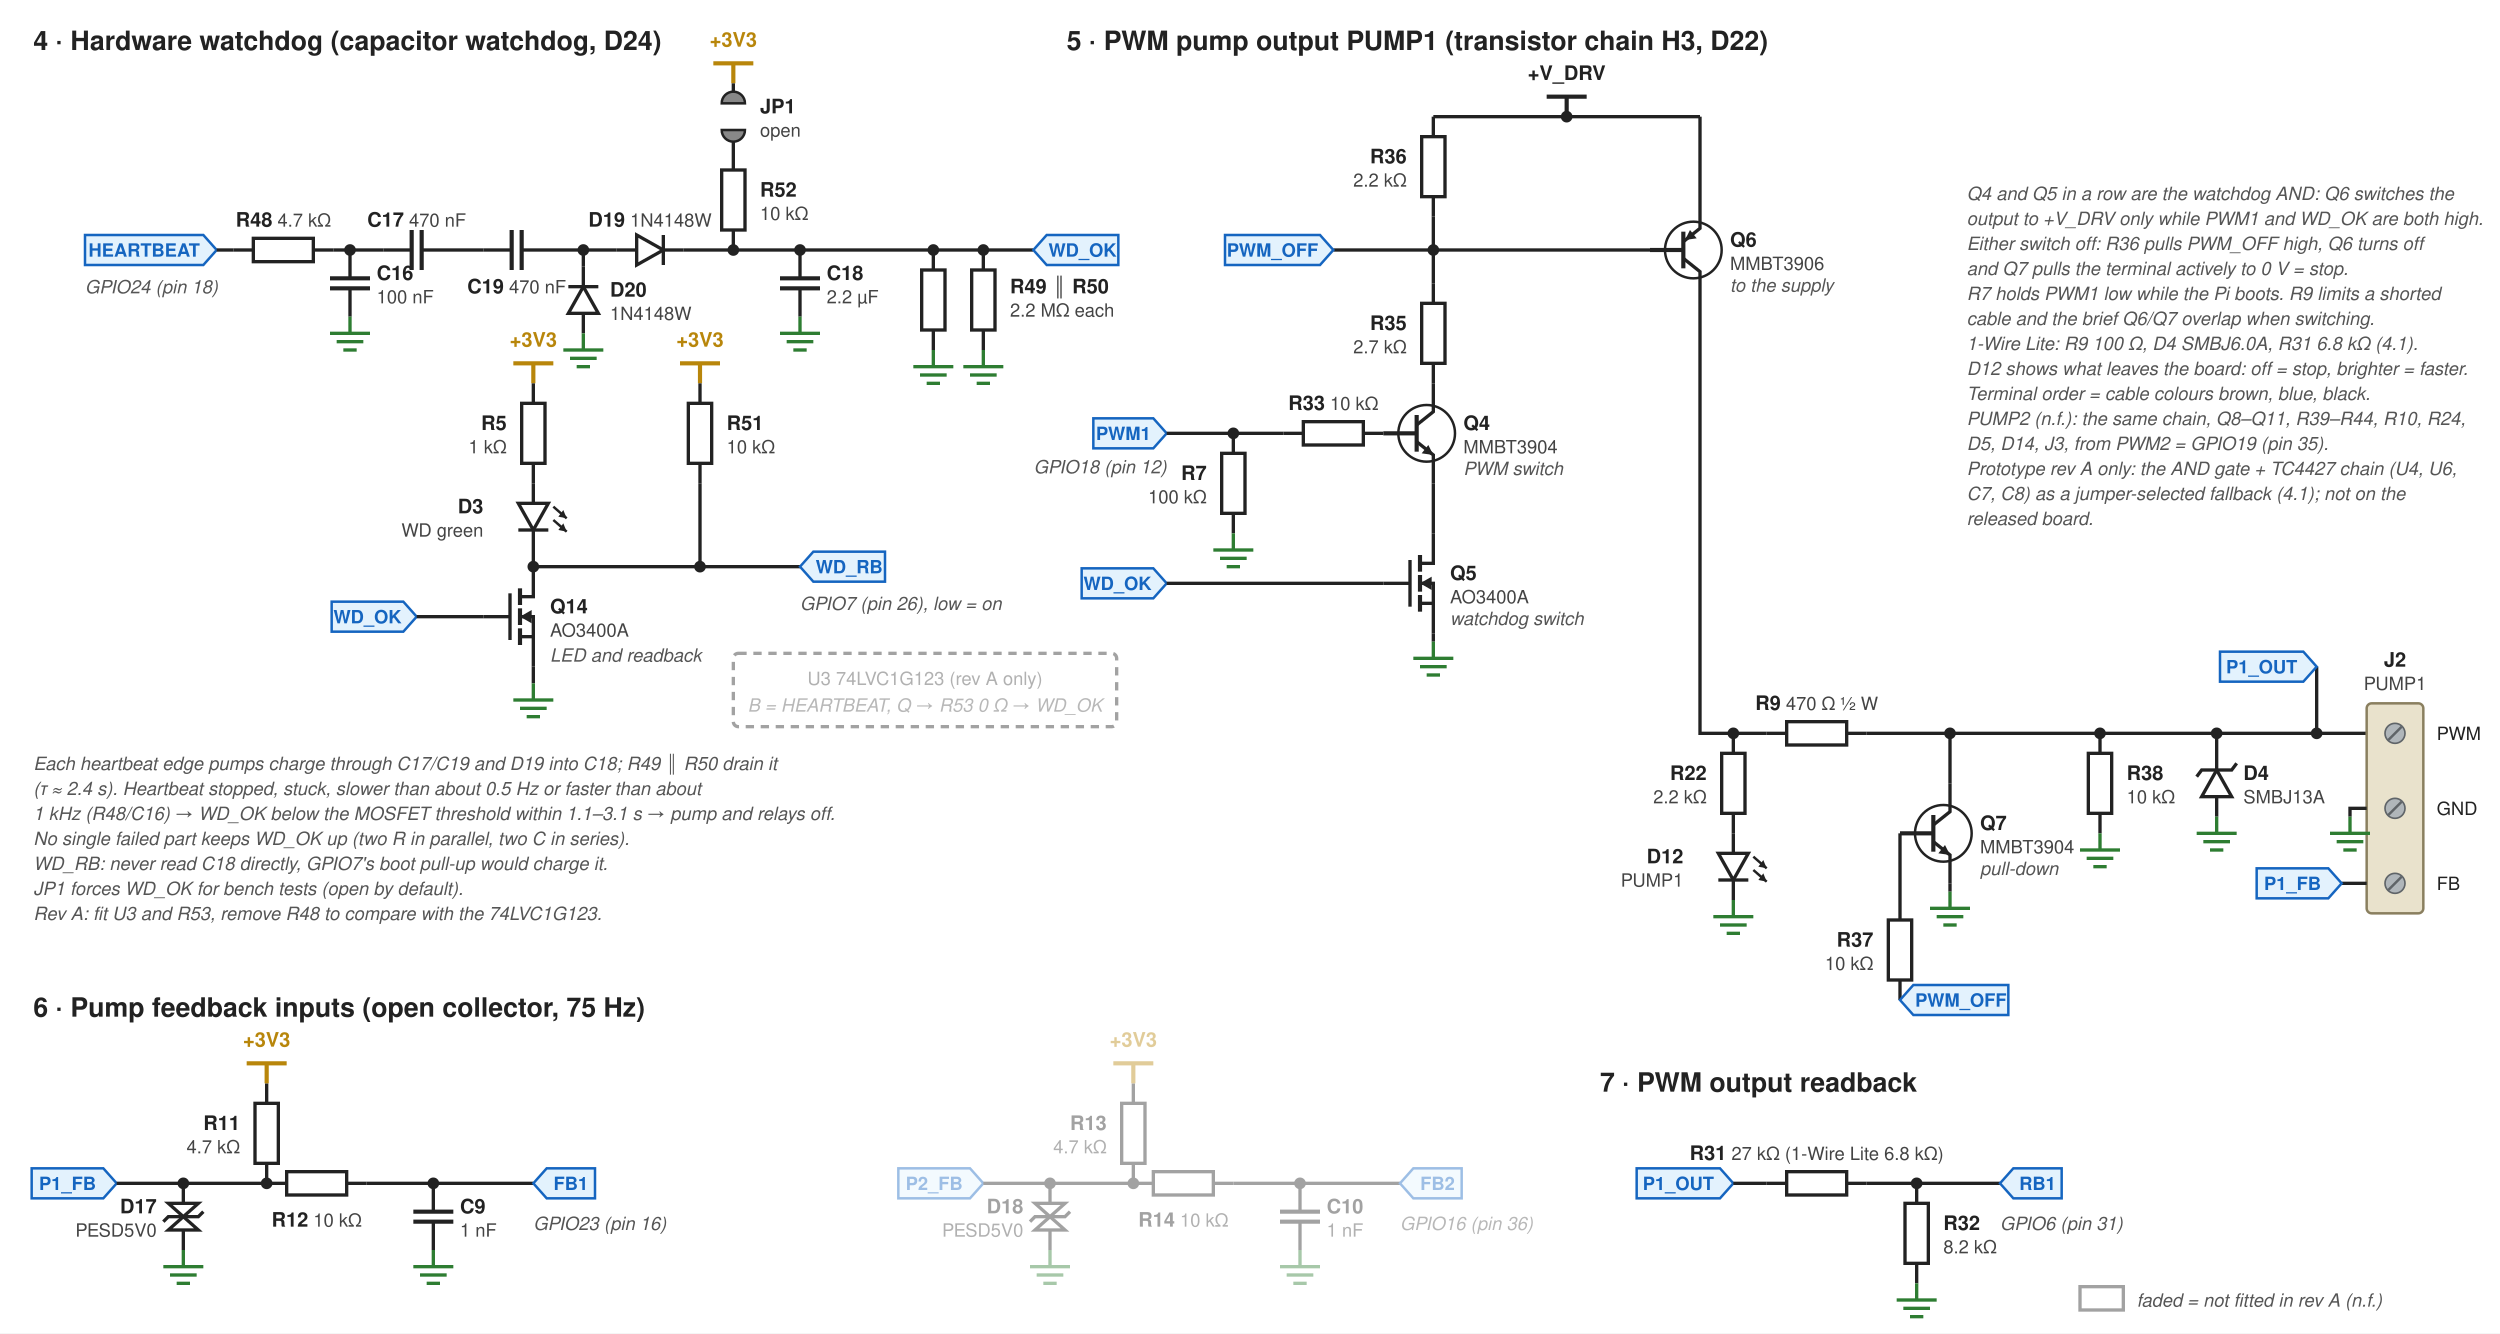
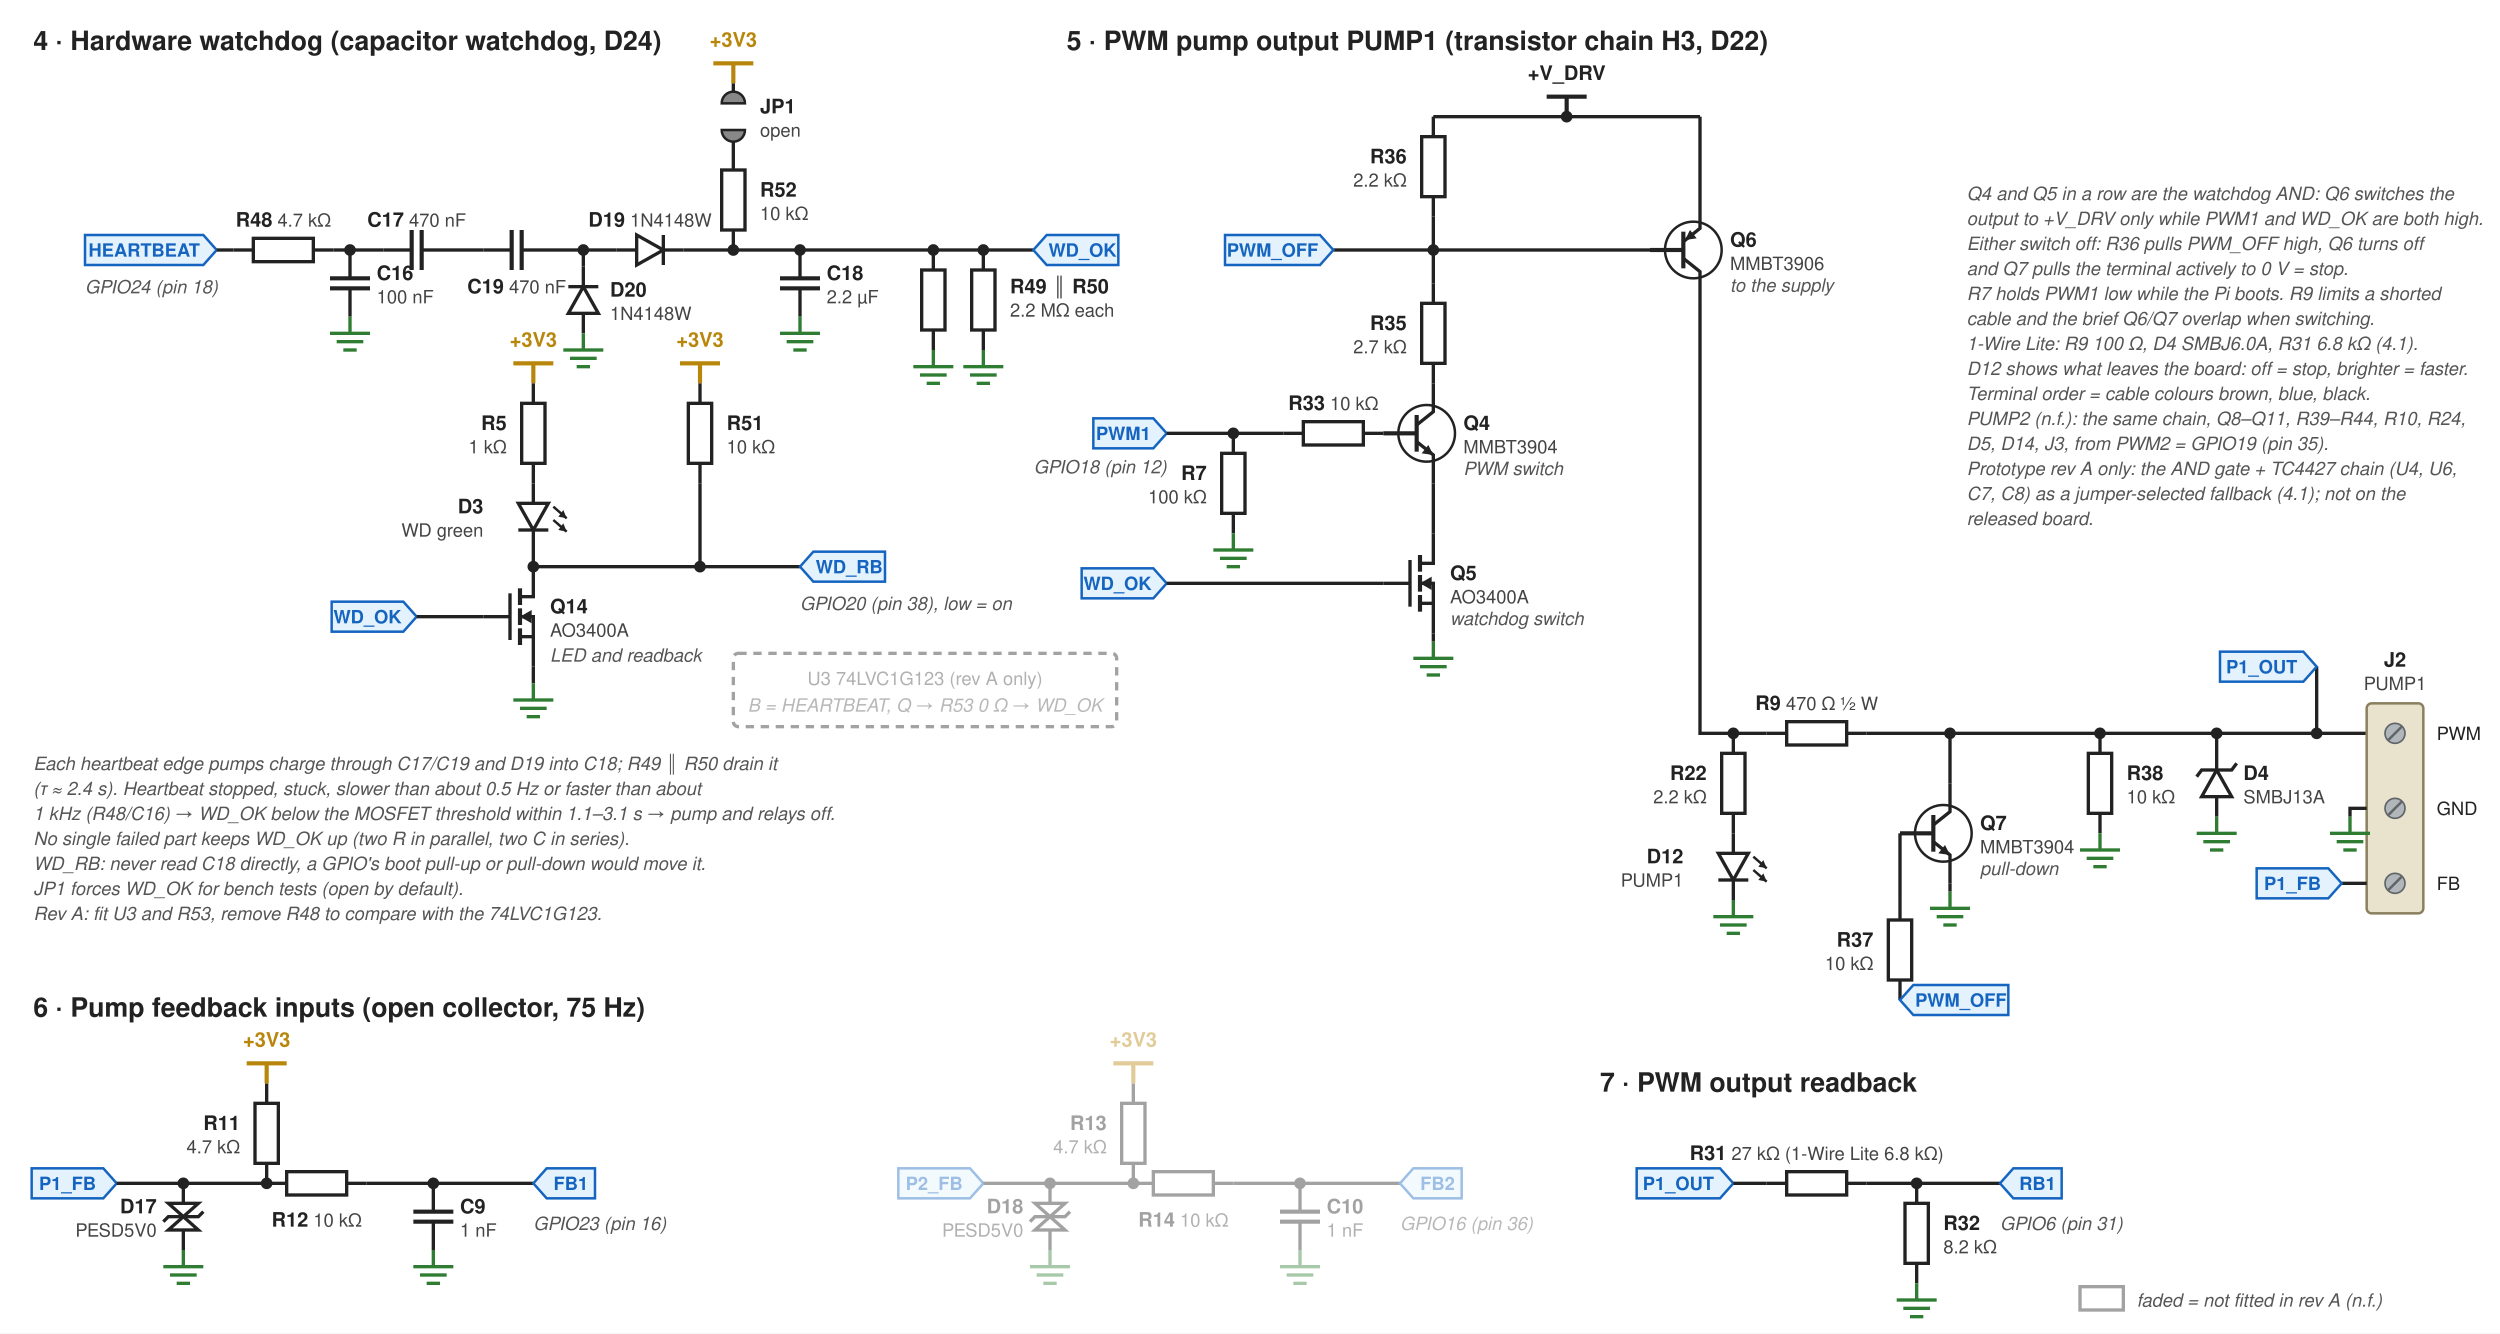
<svg xmlns="http://www.w3.org/2000/svg" width="1500" height="800" viewBox="0 0 1500 800" font-family="Helvetica, Arial, sans-serif">
  <style>.w{stroke:#222;stroke-width:2;fill:none}.b{stroke:#222;stroke-width:2;fill:white}.r{font-size:12px;font-weight:bold;fill:#222}.v{font-size:11px;fill:#444}.pn{font-size:11px;fill:#222}.num{font-size:10px;fill:#c62828}.n{font-size:11px;fill:#555;font-style:italic}.h{font-size:16px;font-weight:bold;fill:#222}</style>
  <rect width="1500" height="800" fill="white" />
  <text x="20" y="30" class="h" text-anchor="start">4 · Hardware watchdog (capacitor watchdog, D24)</text>
  <polygon points="130,150 122,141 51,141 51,159 122,159" style="fill:#e3f2fd;stroke:#1565c0;stroke-width:1.5" />
  <text x="86.5" y="154" class="pn" text-anchor="middle" style="font-weight:bold;fill:#1565c0">HEARTBEAT</text>
  <text x="51" y="176" class="n" text-anchor="start">GPIO24 (pin 18)</text>
  <path class="w" d="M130 150 L140 150" />
  <g transform="translate(140 150) rotate(0)">
    <path class="w" d="M0 0 H12" />
    <path class="w" d="M48 0 H60" />
    <rect class="b" x="12" y="-7" width="36" height="14" />
  </g>
  <text x="170.0" y="136.0" class="v" text-anchor="middle">
    <tspan class="r">R48</tspan> 4.7 kΩ</text>
  <path class="w" d="M200 150 L230 150" />
  <circle cx="210" cy="150" r="3.5" fill="#222" />
  <g transform="translate(210 150) rotate(90)">
    <path class="w" d="M0 0 H17" />
    <path class="w" d="M23 0 H40" />
    <path class="w" d="M17 -12 V12" style="stroke-width:2.5" />
    <path class="w" d="M23 -12 V12" style="stroke-width:2.5" />
  </g>
  <text x="226.0" y="168.0" class="r" text-anchor="start">C16</text>
  <text x="226.0" y="182.0" class="v" text-anchor="start">100 nF</text>
  <path d="M210 190 V200 M198 200 H222 M202 205 H218 M206 210 H214" style="stroke:#2e7d32;stroke-width:2;fill:none" />
  <g transform="translate(230 150) rotate(0)">
    <path class="w" d="M0 0 H17" />
    <path class="w" d="M23 0 H40" />
    <path class="w" d="M17 -12 V12" style="stroke-width:2.5" />
    <path class="w" d="M23 -12 V12" style="stroke-width:2.5" />
  </g>
  <text x="250.0" y="136.0" class="v" text-anchor="middle">
    <tspan class="r">C17</tspan> 470 nF</text>
  <path class="w" d="M270 150 L290 150" />
  <g transform="translate(290 150) rotate(0)">
    <path class="w" d="M0 0 H17" />
    <path class="w" d="M23 0 H40" />
    <path class="w" d="M17 -12 V12" style="stroke-width:2.5" />
    <path class="w" d="M23 -12 V12" style="stroke-width:2.5" />
  </g>
  <text x="310.0" y="176.0" class="v" text-anchor="middle">
    <tspan class="r">C19</tspan> 470 nF</text>
  <path class="w" d="M330 150 L370 150" />
  <circle cx="350" cy="150" r="3.5" fill="#222" />
  <g transform="translate(350 200) rotate(270)">
    <path class="w" d="M0 0 H12" />
    <path class="w" d="M28 0 H40" />
    <path d="M12 -9 L28 0 L12 9 Z" style="fill:white;stroke:#222;stroke-width:2" />
    <path class="w" d="M28 -9 V9" />
  </g>
  <text x="366.0" y="178.0" class="r" text-anchor="start">D20</text>
  <text x="366.0" y="192.0" class="v" text-anchor="start">1N4148W</text>
  <path d="M350 200 V210 M338 210 H362 M342 215 H358 M346 220 H354" style="stroke:#2e7d32;stroke-width:2;fill:none" />
  <path class="w" d="M350 160 L350 150" />
  <g transform="translate(370 150) rotate(0)">
    <path class="w" d="M0 0 H12" />
    <path class="w" d="M28 0 H40" />
    <path d="M12 -9 L28 0 L12 9 Z" style="fill:white;stroke:#222;stroke-width:2" />
    <path class="w" d="M28 -9 V9" />
  </g>
  <text x="390.0" y="136.0" class="v" text-anchor="middle">
    <tspan class="r">D19</tspan> 1N4148W</text>
  <path class="w" d="M410 150 L620 150" />
  <path d="M440 50 V38 M428 38 H452" style="stroke:#b8860b;stroke-width:2.5;fill:none" />
  <text x="440" y="28" class="r" text-anchor="middle" style="fill:#b8860b">+3V3</text>
  <g transform="translate(440 50) rotate(90)">
    <path class="w" d="M0 0 H12" />
    <path class="w" d="M28 0 H40" />
    <path d="M12 -7 A7 7 0 0 0 12 7 Z M28 -7 A7 7 0 0 1 28 7 Z" style="fill:#888;stroke:#222;stroke-width:1.5" />
  </g>
  <text x="456.0" y="68.0" class="r" text-anchor="start">JP1</text>
  <text x="456.0" y="82.0" class="v" text-anchor="start">open</text>
  <g transform="translate(440 90) rotate(90)">
    <path class="w" d="M0 0 H12" />
    <path class="w" d="M48 0 H60" />
    <rect class="b" x="12" y="-7" width="36" height="14" />
  </g>
  <text x="456.0" y="118.0" class="r" text-anchor="start">R52</text>
  <text x="456.0" y="132.0" class="v" text-anchor="start">10 kΩ</text>
  <circle cx="440" cy="150" r="3.5" fill="#222" />
  <circle cx="480" cy="150" r="3.5" fill="#222" />
  <g transform="translate(480 150) rotate(90)">
    <path class="w" d="M0 0 H17" />
    <path class="w" d="M23 0 H40" />
    <path class="w" d="M17 -12 V12" style="stroke-width:2.5" />
    <path class="w" d="M23 -12 V12" style="stroke-width:2.5" />
  </g>
  <text x="496.0" y="168.0" class="r" text-anchor="start">C18</text>
  <text x="496.0" y="182.0" class="v" text-anchor="start">2.2 µF</text>
  <path d="M480 190 V200 M468 200 H492 M472 205 H488 M476 210 H484" style="stroke:#2e7d32;stroke-width:2;fill:none" />
  <circle cx="560" cy="150" r="3.5" fill="#222" />
  <g transform="translate(560 150) rotate(90)">
    <path class="w" d="M0 0 H12" />
    <path class="w" d="M48 0 H60" />
    <rect class="b" x="12" y="-7" width="36" height="14" />
  </g>
  <path d="M560 210 V220 M548 220 H572 M552 225 H568 M556 230 H564" style="stroke:#2e7d32;stroke-width:2;fill:none" />
  <circle cx="590" cy="150" r="3.5" fill="#222" />
  <g transform="translate(590 150) rotate(90)">
    <path class="w" d="M0 0 H12" />
    <path class="w" d="M48 0 H60" />
    <rect class="b" x="12" y="-7" width="36" height="14" />
  </g>
  <path d="M590 210 V220 M578 220 H602 M582 225 H598 M586 230 H594" style="stroke:#2e7d32;stroke-width:2;fill:none" />
  <text x="606" y="176" class="r" text-anchor="start">R49 ∥ R50</text>
  <text x="606" y="190" class="v" text-anchor="start">2.2 MΩ each</text>
  <polygon points="620,150 628,141 671,141 671,159 628,159" style="fill:#e3f2fd;stroke:#1565c0;stroke-width:1.5" />
  <text x="649.5" y="154" class="pn" text-anchor="middle" style="font-weight:bold;fill:#1565c0">WD_OK</text>
  <path d="M320 230 V218 M308 218 H332" style="stroke:#b8860b;stroke-width:2.5;fill:none" />
  <text x="320" y="208" class="r" text-anchor="middle" style="fill:#b8860b">+3V3</text>
  <g transform="translate(320 230) rotate(90)">
    <path class="w" d="M0 0 H12" />
    <path class="w" d="M48 0 H60" />
    <rect class="b" x="12" y="-7" width="36" height="14" />
  </g>
  <text x="304.0" y="258.0" class="r" text-anchor="end">R5</text>
  <text x="304.0" y="272.0" class="v" text-anchor="end">1 kΩ</text>
  <g transform="translate(320 290) rotate(90)">
    <path class="w" d="M0 0 H12" />
    <path class="w" d="M28 0 H40" />
    <path d="M12 -9 L28 0 L12 9 Z" style="fill:white;stroke:#222;stroke-width:2" />
    <path class="w" d="M28 -9 V9" />
    <path class="w" d="M14 -12 L21 -20" style="stroke-width:1.5" />
    <path d="M21 -20 L16 -18 L20 -15 Z" fill="#222" />
    <path class="w" d="M22 -12 L29 -20" style="stroke-width:1.5" />
    <path d="M29 -20 L24 -18 L28 -15 Z" fill="#222" />
  </g>
  <text x="290.0" y="308.0" class="r" text-anchor="end">D3</text>
  <text x="290.0" y="322.0" class="v" text-anchor="end">WD green</text>
  <path class="w" d="M320 330 L320 340" />
  <circle cx="320" cy="340" r="3.5" fill="#222" />
  <g transform="translate(320 370)">
    <path class="w" d="M-30 0 H-14 M-14 -14 V14" />
    <path class="w" d="M-8 -17 V-7 M-8 -5 V5 M-8 7 V17" style="stroke-width:2.5" />
    <path class="w" d="M-8 -12 H0 V-30 M-8 12 H0 V30 M-8 0 H0 V12" />
    <path d="M-8 0 L-1 -4 L-1 4 Z" fill="#222" />
  </g>
  <text x="330" y="368" class="r" text-anchor="start">Q14</text>
  <text x="330" y="382" class="v" text-anchor="start">AO3400A</text>
  <text x="330" y="397" class="n" text-anchor="start">LED and readback</text>
  <path class="w" d="M320 400 L320 410" />
  <path d="M320 410 V420 M308 420 H332 M312 425 H328 M316 430 H324" style="stroke:#2e7d32;stroke-width:2;fill:none" />
  <polygon points="250,370 242,361 199,361 199,379 242,379" style="fill:#e3f2fd;stroke:#1565c0;stroke-width:1.5" />
  <text x="220.5" y="374" class="pn" text-anchor="middle" style="font-weight:bold;fill:#1565c0">WD_OK</text>
  <path class="w" d="M250 370 L290 370" />
  <path d="M420 230 V218 M408 218 H432" style="stroke:#b8860b;stroke-width:2.5;fill:none" />
  <text x="420" y="208" class="r" text-anchor="middle" style="fill:#b8860b">+3V3</text>
  <g transform="translate(420 230) rotate(90)">
    <path class="w" d="M0 0 H12" />
    <path class="w" d="M48 0 H60" />
    <rect class="b" x="12" y="-7" width="36" height="14" />
  </g>
  <text x="436.0" y="258.0" class="r" text-anchor="start">R51</text>
  <text x="436.0" y="272.0" class="v" text-anchor="start">10 kΩ</text>
  <path class="w" d="M420 290 L420 340 L320 340" />
  <circle cx="420" cy="340" r="3.5" fill="#222" />
  <path class="w" d="M420 340 L480 340" />
  <polygon points="480,340 488,331 531,331 531,349 488,349" style="fill:#e3f2fd;stroke:#1565c0;stroke-width:1.5" />
  <text x="509.5" y="344" class="pn" text-anchor="middle" style="font-weight:bold;fill:#1565c0">WD_RB</text>
-   <text x="480" y="366" class="n" text-anchor="start">GPIO7 (pin 26), low = on</text>
+   <text x="480" y="366" class="n" text-anchor="start">GPIO20 (pin 38), low = on</text>
  <g opacity="0.42">
    <rect x="440" y="392" width="230" height="44" rx="3" style="fill:white;stroke:#222;stroke-width:2;stroke-dasharray:5 4" />
    <text x="555" y="411" class="v" text-anchor="middle">U3 74LVC1G123 (rev A only)</text>
    <text x="555" y="427" class="n" text-anchor="middle">B = HEARTBEAT, Q → R53 0 Ω → WD_OK</text>
  </g>
  <text x="20" y="462" class="n" text-anchor="start">Each heartbeat edge pumps charge through C17/C19 and D19 into C18; R49 ∥ R50 drain it</text>
  <text x="20" y="477" class="n" text-anchor="start">(τ ≈ 2.4 s). Heartbeat stopped, stuck, slower than about 0.5 Hz or faster than about</text>
  <text x="20" y="492" class="n" text-anchor="start">1 kHz (R48/C16) → WD_OK below the MOSFET threshold within 1.1–3.1 s → pump and relays off.</text>
  <text x="20" y="507" class="n" text-anchor="start">No single failed part keeps WD_OK up (two R in parallel, two C in series).</text>
-   <text x="20" y="522" class="n" text-anchor="start">WD_RB: never read C18 directly, GPIO7's boot pull-up would charge it.</text>
+   <text x="20" y="522" class="n" text-anchor="start">WD_RB: never read C18 directly, a GPIO's boot pull-up or pull-down would move it.</text>
  <text x="20" y="537" class="n" text-anchor="start">JP1 forces WD_OK for bench tests (open by default).</text>
  <text x="20" y="552" class="n" text-anchor="start">Rev A: fit U3 and R53, remove R48 to compare with the 74LVC1G123.</text>
  <text x="640" y="30" class="h" text-anchor="start">5 · PWM pump output PUMP1 (transistor chain H3, D22)</text>
  <path class="w" d="M860 70 L1020 70" />
  <path d="M940 70 V58 M928 58 H952" style="stroke:#222;stroke-width:2.5;fill:none" />
  <text x="940" y="48" class="r" text-anchor="middle" style="fill:#222">+V_DRV</text>
  <circle cx="940" cy="70" r="3.5" fill="#222" />
  <g transform="translate(860 70) rotate(90)">
    <path class="w" d="M0 0 H12" />
    <path class="w" d="M48 0 H60" />
    <rect class="b" x="12" y="-7" width="36" height="14" />
  </g>
  <text x="844.0" y="98.0" class="r" text-anchor="end">R36</text>
  <text x="844.0" y="112.0" class="v" text-anchor="end">2.2 kΩ</text>
  <path class="w" d="M860 130 L860 170" />
  <circle cx="860" cy="150" r="3.5" fill="#222" />
  <path class="w" d="M800 150 L990 150" />
  <polygon points="800,150 792,141 735,141 735,159 792,159" style="fill:#e3f2fd;stroke:#1565c0;stroke-width:1.5" />
  <text x="763.5" y="154" class="pn" text-anchor="middle" style="font-weight:bold;fill:#1565c0">PWM_OFF</text>
  <g transform="translate(1020 150)">
    <circle cx="-4" cy="0" r="17" style="fill:white;stroke:#222;stroke-width:1.5" />
    <path class="w" d="M-30 0 H-10 M-10 -11 V11" style="stroke-width:2.5" />
    <path class="w" d="M-10 -5 L0 -13 V-30 M-10 5 L0 13 V30" />
    <path d="M-9 -6 L-2 -7 L-6 -12 Z" fill="#222" />
  </g>
  <text x="1038" y="148" class="r" text-anchor="start">Q6</text>
  <text x="1038" y="162" class="v" text-anchor="start">MMBT3906</text>
  <text x="1038" y="175" class="n" text-anchor="start">to the supply</text>
  <path class="w" d="M1020 120 L1020 70" />
  <g transform="translate(860 170) rotate(90)">
    <path class="w" d="M0 0 H12" />
    <path class="w" d="M48 0 H60" />
    <rect class="b" x="12" y="-7" width="36" height="14" />
  </g>
  <text x="844.0" y="198.0" class="r" text-anchor="end">R35</text>
  <text x="844.0" y="212.0" class="v" text-anchor="end">2.7 kΩ</text>
  <g transform="translate(860 260)">
    <circle cx="-4" cy="0" r="17" style="fill:white;stroke:#222;stroke-width:1.5" />
    <path class="w" d="M-30 0 H-10 M-10 -11 V11" style="stroke-width:2.5" />
    <path class="w" d="M-10 -5 L0 -13 V-30 M-10 5 L0 13 V30" />
    <path d="M0 13 L-7 12 L-3 7 Z" fill="#222" />
  </g>
  <text x="878" y="258" class="r" text-anchor="start">Q4</text>
  <text x="878" y="272" class="v" text-anchor="start">MMBT3904</text>
  <text x="878" y="285" class="n" text-anchor="start">PWM switch</text>
  <g transform="translate(860 350)">
    <path class="w" d="M-30 0 H-14 M-14 -14 V14" />
    <path class="w" d="M-8 -17 V-7 M-8 -5 V5 M-8 7 V17" style="stroke-width:2.5" />
    <path class="w" d="M-8 -12 H0 V-30 M-8 12 H0 V30 M-8 0 H0 V12" />
    <path d="M-8 0 L-1 -4 L-1 4 Z" fill="#222" />
  </g>
  <text x="870" y="348" class="r" text-anchor="start">Q5</text>
  <text x="870" y="362" class="v" text-anchor="start">AO3400A</text>
  <text x="870" y="375" class="n" text-anchor="start">watchdog switch</text>
  <path class="w" d="M860 290 L860 320" />
  <path class="w" d="M860 380 L860 385" />
  <path d="M860 385 V395 M848 395 H872 M852 400 H868 M856 405 H864" style="stroke:#2e7d32;stroke-width:2;fill:none" />
  <polygon points="700,260 692,251 656,251 656,269 692,269" style="fill:#e3f2fd;stroke:#1565c0;stroke-width:1.5" />
  <text x="674.0" y="264" class="pn" text-anchor="middle" style="font-weight:bold;fill:#1565c0">PWM1</text>
  <text x="700" y="284" class="n" text-anchor="end">GPIO18 (pin 12)</text>
  <path class="w" d="M700 260 L770 260" />
  <circle cx="740" cy="260" r="3.5" fill="#222" />
  <g transform="translate(740 260) rotate(90)">
    <path class="w" d="M0 0 H12" />
    <path class="w" d="M48 0 H60" />
    <rect class="b" x="12" y="-7" width="36" height="14" />
  </g>
  <text x="724.0" y="288.0" class="r" text-anchor="end">R7</text>
  <text x="724.0" y="302.0" class="v" text-anchor="end">100 kΩ</text>
  <path d="M740 320 V330 M728 330 H752 M732 335 H748 M736 340 H744" style="stroke:#2e7d32;stroke-width:2;fill:none" />
  <g transform="translate(770 260) rotate(0)">
    <path class="w" d="M0 0 H12" />
    <path class="w" d="M48 0 H60" />
    <rect class="b" x="12" y="-7" width="36" height="14" />
  </g>
  <text x="800.0" y="246.0" class="v" text-anchor="middle">
    <tspan class="r">R33</tspan> 10 kΩ</text>
  <polygon points="700,350 692,341 649,341 649,359 692,359" style="fill:#e3f2fd;stroke:#1565c0;stroke-width:1.5" />
  <text x="670.5" y="354" class="pn" text-anchor="middle" style="font-weight:bold;fill:#1565c0">WD_OK</text>
  <path class="w" d="M700 350 L830 350" />
  <path class="w" d="M1020 180 L1020 440 L1060 440" />
  <circle cx="1040" cy="440" r="3.5" fill="#222" />
  <g transform="translate(1040 440) rotate(90)">
    <path class="w" d="M0 0 H12" />
    <path class="w" d="M48 0 H60" />
    <rect class="b" x="12" y="-7" width="36" height="14" />
  </g>
  <text x="1024.0" y="468.0" class="r" text-anchor="end">R22</text>
  <text x="1024.0" y="482.0" class="v" text-anchor="end">2.2 kΩ</text>
  <g transform="translate(1040 500) rotate(90)">
    <path class="w" d="M0 0 H12" />
    <path class="w" d="M28 0 H40" />
    <path d="M12 -9 L28 0 L12 9 Z" style="fill:white;stroke:#222;stroke-width:2" />
    <path class="w" d="M28 -9 V9" />
    <path class="w" d="M14 -12 L21 -20" style="stroke-width:1.5" />
    <path d="M21 -20 L16 -18 L20 -15 Z" fill="#222" />
    <path class="w" d="M22 -12 L29 -20" style="stroke-width:1.5" />
    <path d="M29 -20 L24 -18 L28 -15 Z" fill="#222" />
  </g>
  <text x="1010.0" y="518.0" class="r" text-anchor="end">D12</text>
  <text x="1010.0" y="532.0" class="v" text-anchor="end">PUMP1</text>
  <path d="M1040 540 V550 M1028 550 H1052 M1032 555 H1048 M1036 560 H1044" style="stroke:#2e7d32;stroke-width:2;fill:none" />
  <g transform="translate(1060 440) rotate(0)">
    <path class="w" d="M0 0 H12" />
    <path class="w" d="M48 0 H60" />
    <rect class="b" x="12" y="-7" width="36" height="14" />
  </g>
  <text x="1090.0" y="426.0" class="v" text-anchor="middle">
    <tspan class="r">R9</tspan> 470 Ω ½ W</text>
  <path class="w" d="M1120 440 L1420 440" />
  <circle cx="1170" cy="440" r="3.5" fill="#222" />
  <path class="w" d="M1170 440 L1170 470" />
  <g transform="translate(1170 500)">
    <circle cx="-4" cy="0" r="17" style="fill:white;stroke:#222;stroke-width:1.5" />
    <path class="w" d="M-30 0 H-10 M-10 -11 V11" style="stroke-width:2.5" />
    <path class="w" d="M-10 -5 L0 -13 V-30 M-10 5 L0 13 V30" />
    <path d="M0 13 L-7 12 L-3 7 Z" fill="#222" />
  </g>
  <text x="1188" y="498" class="r" text-anchor="start">Q7</text>
  <text x="1188" y="512" class="v" text-anchor="start">MMBT3904</text>
  <text x="1188" y="525" class="n" text-anchor="start">pull-down</text>
  <path class="w" d="M1170 530 L1170 535" />
  <path d="M1170 535 V545 M1158 545 H1182 M1162 550 H1178 M1166 555 H1174" style="stroke:#2e7d32;stroke-width:2;fill:none" />
  <path class="w" d="M1140 500 L1140 540" />
  <g transform="translate(1140 600) rotate(270)">
    <path class="w" d="M0 0 H12" />
    <path class="w" d="M48 0 H60" />
    <rect class="b" x="12" y="-7" width="36" height="14" />
  </g>
  <text x="1124.0" y="568.0" class="r" text-anchor="end">R37</text>
  <text x="1124.0" y="582.0" class="v" text-anchor="end">10 kΩ</text>
  <polygon points="1140,600 1148,591 1205,591 1205,609 1148,609" style="fill:#e3f2fd;stroke:#1565c0;stroke-width:1.5" />
  <text x="1176.5" y="604" class="pn" text-anchor="middle" style="font-weight:bold;fill:#1565c0">PWM_OFF</text>
  <circle cx="1260" cy="440" r="3.5" fill="#222" />
  <g transform="translate(1260 440) rotate(90)">
    <path class="w" d="M0 0 H12" />
    <path class="w" d="M48 0 H60" />
    <rect class="b" x="12" y="-7" width="36" height="14" />
  </g>
  <text x="1276.0" y="468.0" class="r" text-anchor="start">R38</text>
  <text x="1276.0" y="482.0" class="v" text-anchor="start">10 kΩ</text>
  <path d="M1260 500 V510 M1248 510 H1272 M1252 515 H1268 M1256 520 H1264" style="stroke:#2e7d32;stroke-width:2;fill:none" />
  <circle cx="1330" cy="440" r="3.5" fill="#222" />
  <path class="w" d="M1330 440 L1330 450" />
  <g transform="translate(1330 490) rotate(270)">
    <path class="w" d="M0 0 H12" />
    <path class="w" d="M28 0 H40" />
    <path d="M12 -9 L28 0 L12 9 Z" style="fill:white;stroke:#222;stroke-width:2" />
    <path class="w" d="M24 -12 L28 -9 V9 L32 12" />
  </g>
  <text x="1346.0" y="468.0" class="r" text-anchor="start">D4</text>
  <text x="1346.0" y="482.0" class="v" text-anchor="start">SMBJ13A</text>
  <path d="M1330 490 V500 M1318 500 H1342 M1322 505 H1338 M1326 510 H1334" style="stroke:#2e7d32;stroke-width:2;fill:none" />
  <circle cx="1390" cy="440" r="3.5" fill="#222" />
  <path class="w" d="M1390 440 L1390 400" />
  <polygon points="1390,400 1382,391 1332,391 1332,409 1382,409" style="fill:#e3f2fd;stroke:#1565c0;stroke-width:1.5" />
  <text x="1357.0" y="404" class="pn" text-anchor="middle" style="font-weight:bold;fill:#1565c0">P1_OUT</text>
  <rect x="1420" y="422" width="34" height="126" rx="3" style="fill:#E9E2CC;stroke:#8A7F5F;stroke-width:1.5" />
  <circle cx="1437" cy="440" r="6" style="fill:#B0B6BA;stroke:#5F6468" />
  <path d="M1433 444 L1441 436" style="stroke:#5F6468;stroke-width:1.5" />
  <text x="1462" y="444" class="pn" text-anchor="start">PWM</text>
  <circle cx="1437" cy="485" r="6" style="fill:#B0B6BA;stroke:#5F6468" />
  <path d="M1433 489 L1441 481" style="stroke:#5F6468;stroke-width:1.5" />
  <text x="1462" y="489" class="pn" text-anchor="start">GND</text>
  <circle cx="1437" cy="530" r="6" style="fill:#B0B6BA;stroke:#5F6468" />
  <path d="M1433 534 L1441 526" style="stroke:#5F6468;stroke-width:1.5" />
  <text x="1462" y="534" class="pn" text-anchor="start">FB</text>
  <text x="1437" y="400" class="r" text-anchor="middle">J2</text>
  <text x="1437" y="414" class="v" text-anchor="middle">PUMP1</text>
  <path class="w" d="M1420 485 L1410 485 L1410 490" />
  <path d="M1410 490 V500 M1398 500 H1422 M1402 505 H1418 M1406 510 H1414" style="stroke:#2e7d32;stroke-width:2;fill:none" />
  <path class="w" d="M1420 530 L1405 530" />
  <polygon points="1405,530 1397,521 1354,521 1354,539 1397,539" style="fill:#e3f2fd;stroke:#1565c0;stroke-width:1.5" />
  <text x="1375.5" y="534" class="pn" text-anchor="middle" style="font-weight:bold;fill:#1565c0">P1_FB</text>
  <text x="1180" y="120" class="n" text-anchor="start">Q4 and Q5 in a row are the watchdog AND: Q6 switches the</text>
  <text x="1180" y="135" class="n" text-anchor="start">output to +V_DRV only while PWM1 and WD_OK are both high.</text>
  <text x="1180" y="150" class="n" text-anchor="start">Either switch off: R36 pulls PWM_OFF high, Q6 turns off</text>
  <text x="1180" y="165" class="n" text-anchor="start">and Q7 pulls the terminal actively to 0 V = stop.</text>
  <text x="1180" y="180" class="n" text-anchor="start">R7 holds PWM1 low while the Pi boots. R9 limits a shorted</text>
  <text x="1180" y="195" class="n" text-anchor="start">cable and the brief Q6/Q7 overlap when switching.</text>
  <text x="1180" y="210" class="n" text-anchor="start">1-Wire Lite: R9 100 Ω, D4 SMBJ6.0A, R31 6.8 kΩ (4.1).</text>
  <text x="1180" y="225" class="n" text-anchor="start">D12 shows what leaves the board: off = stop, brighter = faster.</text>
  <text x="1180" y="240" class="n" text-anchor="start">Terminal order = cable colours brown, blue, black.</text>
  <text x="1180" y="255" class="n" text-anchor="start">PUMP2 (n.f.): the same chain, Q8–Q11, R39–R44, R10, R24,</text>
  <text x="1180" y="270" class="n" text-anchor="start">D5, D14, J3, from PWM2 = GPIO19 (pin 35).</text>
  <text x="1180" y="285" class="n" text-anchor="start">Prototype rev A only: the AND gate + TC4427 chain (U4, U6,</text>
  <text x="1180" y="300" class="n" text-anchor="start">C7, C8) as a jumper-selected fallback (4.1); not on the</text>
  <text x="1180" y="315" class="n" text-anchor="start">released board.</text>
  <text x="20" y="610" class="h" text-anchor="start">6 · Pump feedback inputs (open collector, 75 Hz)</text>
  <polygon points="70,710 62,701 19,701 19,719 62,719" style="fill:#e3f2fd;stroke:#1565c0;stroke-width:1.5" />
  <text x="40.5" y="714" class="pn" text-anchor="middle" style="font-weight:bold;fill:#1565c0">P1_FB</text>
  <path class="w" d="M70 710 L160 710" />
  <circle cx="160" cy="710" r="3.5" fill="#222" />
  <circle cx="110" cy="710" r="3.5" fill="#222" />
  <g transform="translate(110 710) rotate(90)">
    <path class="w" d="M0 0 H12" />
    <path class="w" d="M28 0 H40" />
    <path d="M12 -9 L20 0 L12 9 Z M28 -9 L20 0 L28 9 Z" style="fill:white;stroke:#222;stroke-width:2" />
    <path class="w" d="M17 -12 L20 -9 V9 L23 12" />
  </g>
  <text x="94.0" y="728.0" class="r" text-anchor="end">D17</text>
  <text x="94.0" y="742.0" class="v" text-anchor="end">PESD5V0</text>
  <path d="M110 750 V760 M98 760 H122 M102 765 H118 M106 770 H114" style="stroke:#2e7d32;stroke-width:2;fill:none" />
  <g transform="translate(160 710) rotate(270)">
    <path class="w" d="M0 0 H12" />
    <path class="w" d="M48 0 H60" />
    <rect class="b" x="12" y="-7" width="36" height="14" />
  </g>
  <text x="144.0" y="678.0" class="r" text-anchor="end">R11</text>
  <text x="144.0" y="692.0" class="v" text-anchor="end">4.7 kΩ</text>
  <path d="M160 650 V638 M148 638 H172" style="stroke:#b8860b;stroke-width:2.5;fill:none" />
  <text x="160" y="628" class="r" text-anchor="middle" style="fill:#b8860b">+3V3</text>
  <g transform="translate(160 710) rotate(0)">
    <path class="w" d="M0 0 H12" />
    <path class="w" d="M48 0 H60" />
    <rect class="b" x="12" y="-7" width="36" height="14" />
  </g>
  <text x="190.0" y="736.0" class="v" text-anchor="middle">
    <tspan class="r">R12</tspan> 10 kΩ</text>
  <path class="w" d="M220 710 L320 710" />
  <circle cx="260" cy="710" r="3.5" fill="#222" />
  <g transform="translate(260 710) rotate(90)">
    <path class="w" d="M0 0 H17" />
    <path class="w" d="M23 0 H40" />
    <path class="w" d="M17 -12 V12" style="stroke-width:2.5" />
    <path class="w" d="M23 -12 V12" style="stroke-width:2.5" />
  </g>
  <text x="276.0" y="728.0" class="r" text-anchor="start">C9</text>
  <text x="276.0" y="742.0" class="v" text-anchor="start">1 nF</text>
  <path d="M260 750 V760 M248 760 H272 M252 765 H268 M256 770 H264" style="stroke:#2e7d32;stroke-width:2;fill:none" />
  <polygon points="320,710 328,701 357,701 357,719 328,719" style="fill:#e3f2fd;stroke:#1565c0;stroke-width:1.5" />
  <text x="342.5" y="714" class="pn" text-anchor="middle" style="font-weight:bold;fill:#1565c0">FB1</text>
  <text x="320" y="738" class="n" text-anchor="start">GPIO23 (pin 16)</text>
  <g opacity="0.42">
    <polygon points="590,710 582,701 539,701 539,719 582,719" style="fill:#e3f2fd;stroke:#1565c0;stroke-width:1.5" />
    <text x="560.5" y="714" class="pn" text-anchor="middle" style="font-weight:bold;fill:#1565c0">P2_FB</text>
    <path class="w" d="M590 710 L680 710" />
    <circle cx="680" cy="710" r="3.5" fill="#222" />
    <circle cx="630" cy="710" r="3.5" fill="#222" />
    <g transform="translate(630 710) rotate(90)">
      <path class="w" d="M0 0 H12" />
      <path class="w" d="M28 0 H40" />
      <path d="M12 -9 L20 0 L12 9 Z M28 -9 L20 0 L28 9 Z" style="fill:white;stroke:#222;stroke-width:2" />
      <path class="w" d="M17 -12 L20 -9 V9 L23 12" />
    </g>
    <text x="614.0" y="728.0" class="r" text-anchor="end">D18</text>
    <text x="614.0" y="742.0" class="v" text-anchor="end">PESD5V0</text>
    <path d="M630 750 V760 M618 760 H642 M622 765 H638 M626 770 H634" style="stroke:#2e7d32;stroke-width:2;fill:none" />
    <g transform="translate(680 710) rotate(270)">
      <path class="w" d="M0 0 H12" />
      <path class="w" d="M48 0 H60" />
      <rect class="b" x="12" y="-7" width="36" height="14" />
    </g>
    <text x="664.0" y="678.0" class="r" text-anchor="end">R13</text>
    <text x="664.0" y="692.0" class="v" text-anchor="end">4.7 kΩ</text>
    <path d="M680 650 V638 M668 638 H692" style="stroke:#b8860b;stroke-width:2.5;fill:none" />
    <text x="680" y="628" class="r" text-anchor="middle" style="fill:#b8860b">+3V3</text>
    <g transform="translate(680 710) rotate(0)">
      <path class="w" d="M0 0 H12" />
      <path class="w" d="M48 0 H60" />
      <rect class="b" x="12" y="-7" width="36" height="14" />
    </g>
    <text x="710.0" y="736.0" class="v" text-anchor="middle">
      <tspan class="r">R14</tspan> 10 kΩ</text>
    <path class="w" d="M740 710 L840 710" />
    <circle cx="780" cy="710" r="3.5" fill="#222" />
    <g transform="translate(780 710) rotate(90)">
      <path class="w" d="M0 0 H17" />
      <path class="w" d="M23 0 H40" />
      <path class="w" d="M17 -12 V12" style="stroke-width:2.5" />
      <path class="w" d="M23 -12 V12" style="stroke-width:2.5" />
    </g>
    <text x="796.0" y="728.0" class="r" text-anchor="start">C10</text>
    <text x="796.0" y="742.0" class="v" text-anchor="start">1 nF</text>
    <path d="M780 750 V760 M768 760 H792 M772 765 H788 M776 770 H784" style="stroke:#2e7d32;stroke-width:2;fill:none" />
    <polygon points="840,710 848,701 877,701 877,719 848,719" style="fill:#e3f2fd;stroke:#1565c0;stroke-width:1.5" />
    <text x="862.5" y="714" class="pn" text-anchor="middle" style="font-weight:bold;fill:#1565c0">FB2</text>
    <text x="840" y="738" class="n" text-anchor="start">GPIO16 (pin 36)</text>
  </g>
  <text x="960" y="655" class="h" text-anchor="start">7 · PWM output readback</text>
  <polygon points="1040,710 1032,701 982,701 982,719 1032,719" style="fill:#e3f2fd;stroke:#1565c0;stroke-width:1.5" />
  <text x="1007.0" y="714" class="pn" text-anchor="middle" style="font-weight:bold;fill:#1565c0">P1_OUT</text>
  <path class="w" d="M1040 710 L1060 710" />
  <g transform="translate(1060 710) rotate(0)">
    <path class="w" d="M0 0 H12" />
    <path class="w" d="M48 0 H60" />
    <rect class="b" x="12" y="-7" width="36" height="14" />
  </g>
  <text x="1090.0" y="696.0" class="v" text-anchor="middle">
    <tspan class="r">R31</tspan> 27 kΩ (1-Wire Lite 6.8 kΩ)</text>
  <path class="w" d="M1120 710 L1200 710" />
  <circle cx="1150" cy="710" r="3.5" fill="#222" />
  <g transform="translate(1150 710) rotate(90)">
    <path class="w" d="M0 0 H12" />
    <path class="w" d="M48 0 H60" />
    <rect class="b" x="12" y="-7" width="36" height="14" />
  </g>
  <text x="1166.0" y="738.0" class="r" text-anchor="start">R32</text>
  <text x="1166.0" y="752.0" class="v" text-anchor="start">8.2 kΩ</text>
  <path d="M1150 770 V780 M1138 780 H1162 M1142 785 H1158 M1146 790 H1154" style="stroke:#2e7d32;stroke-width:2;fill:none" />
  <polygon points="1200,710 1208,701 1237,701 1237,719 1208,719" style="fill:#e3f2fd;stroke:#1565c0;stroke-width:1.5" />
  <text x="1222.5" y="714" class="pn" text-anchor="middle" style="font-weight:bold;fill:#1565c0">RB1</text>
  <text x="1200" y="738" class="n" text-anchor="start">GPIO6 (pin 31)</text>
  <g opacity="0.42">
    <rect x="1248" y="772" width="26" height="14" style="fill:white;stroke:#222;stroke-width:2" />
  </g>
  <text x="1282" y="784" class="n" text-anchor="start">faded = not fitted in rev A (n.f.)</text>
</svg>
